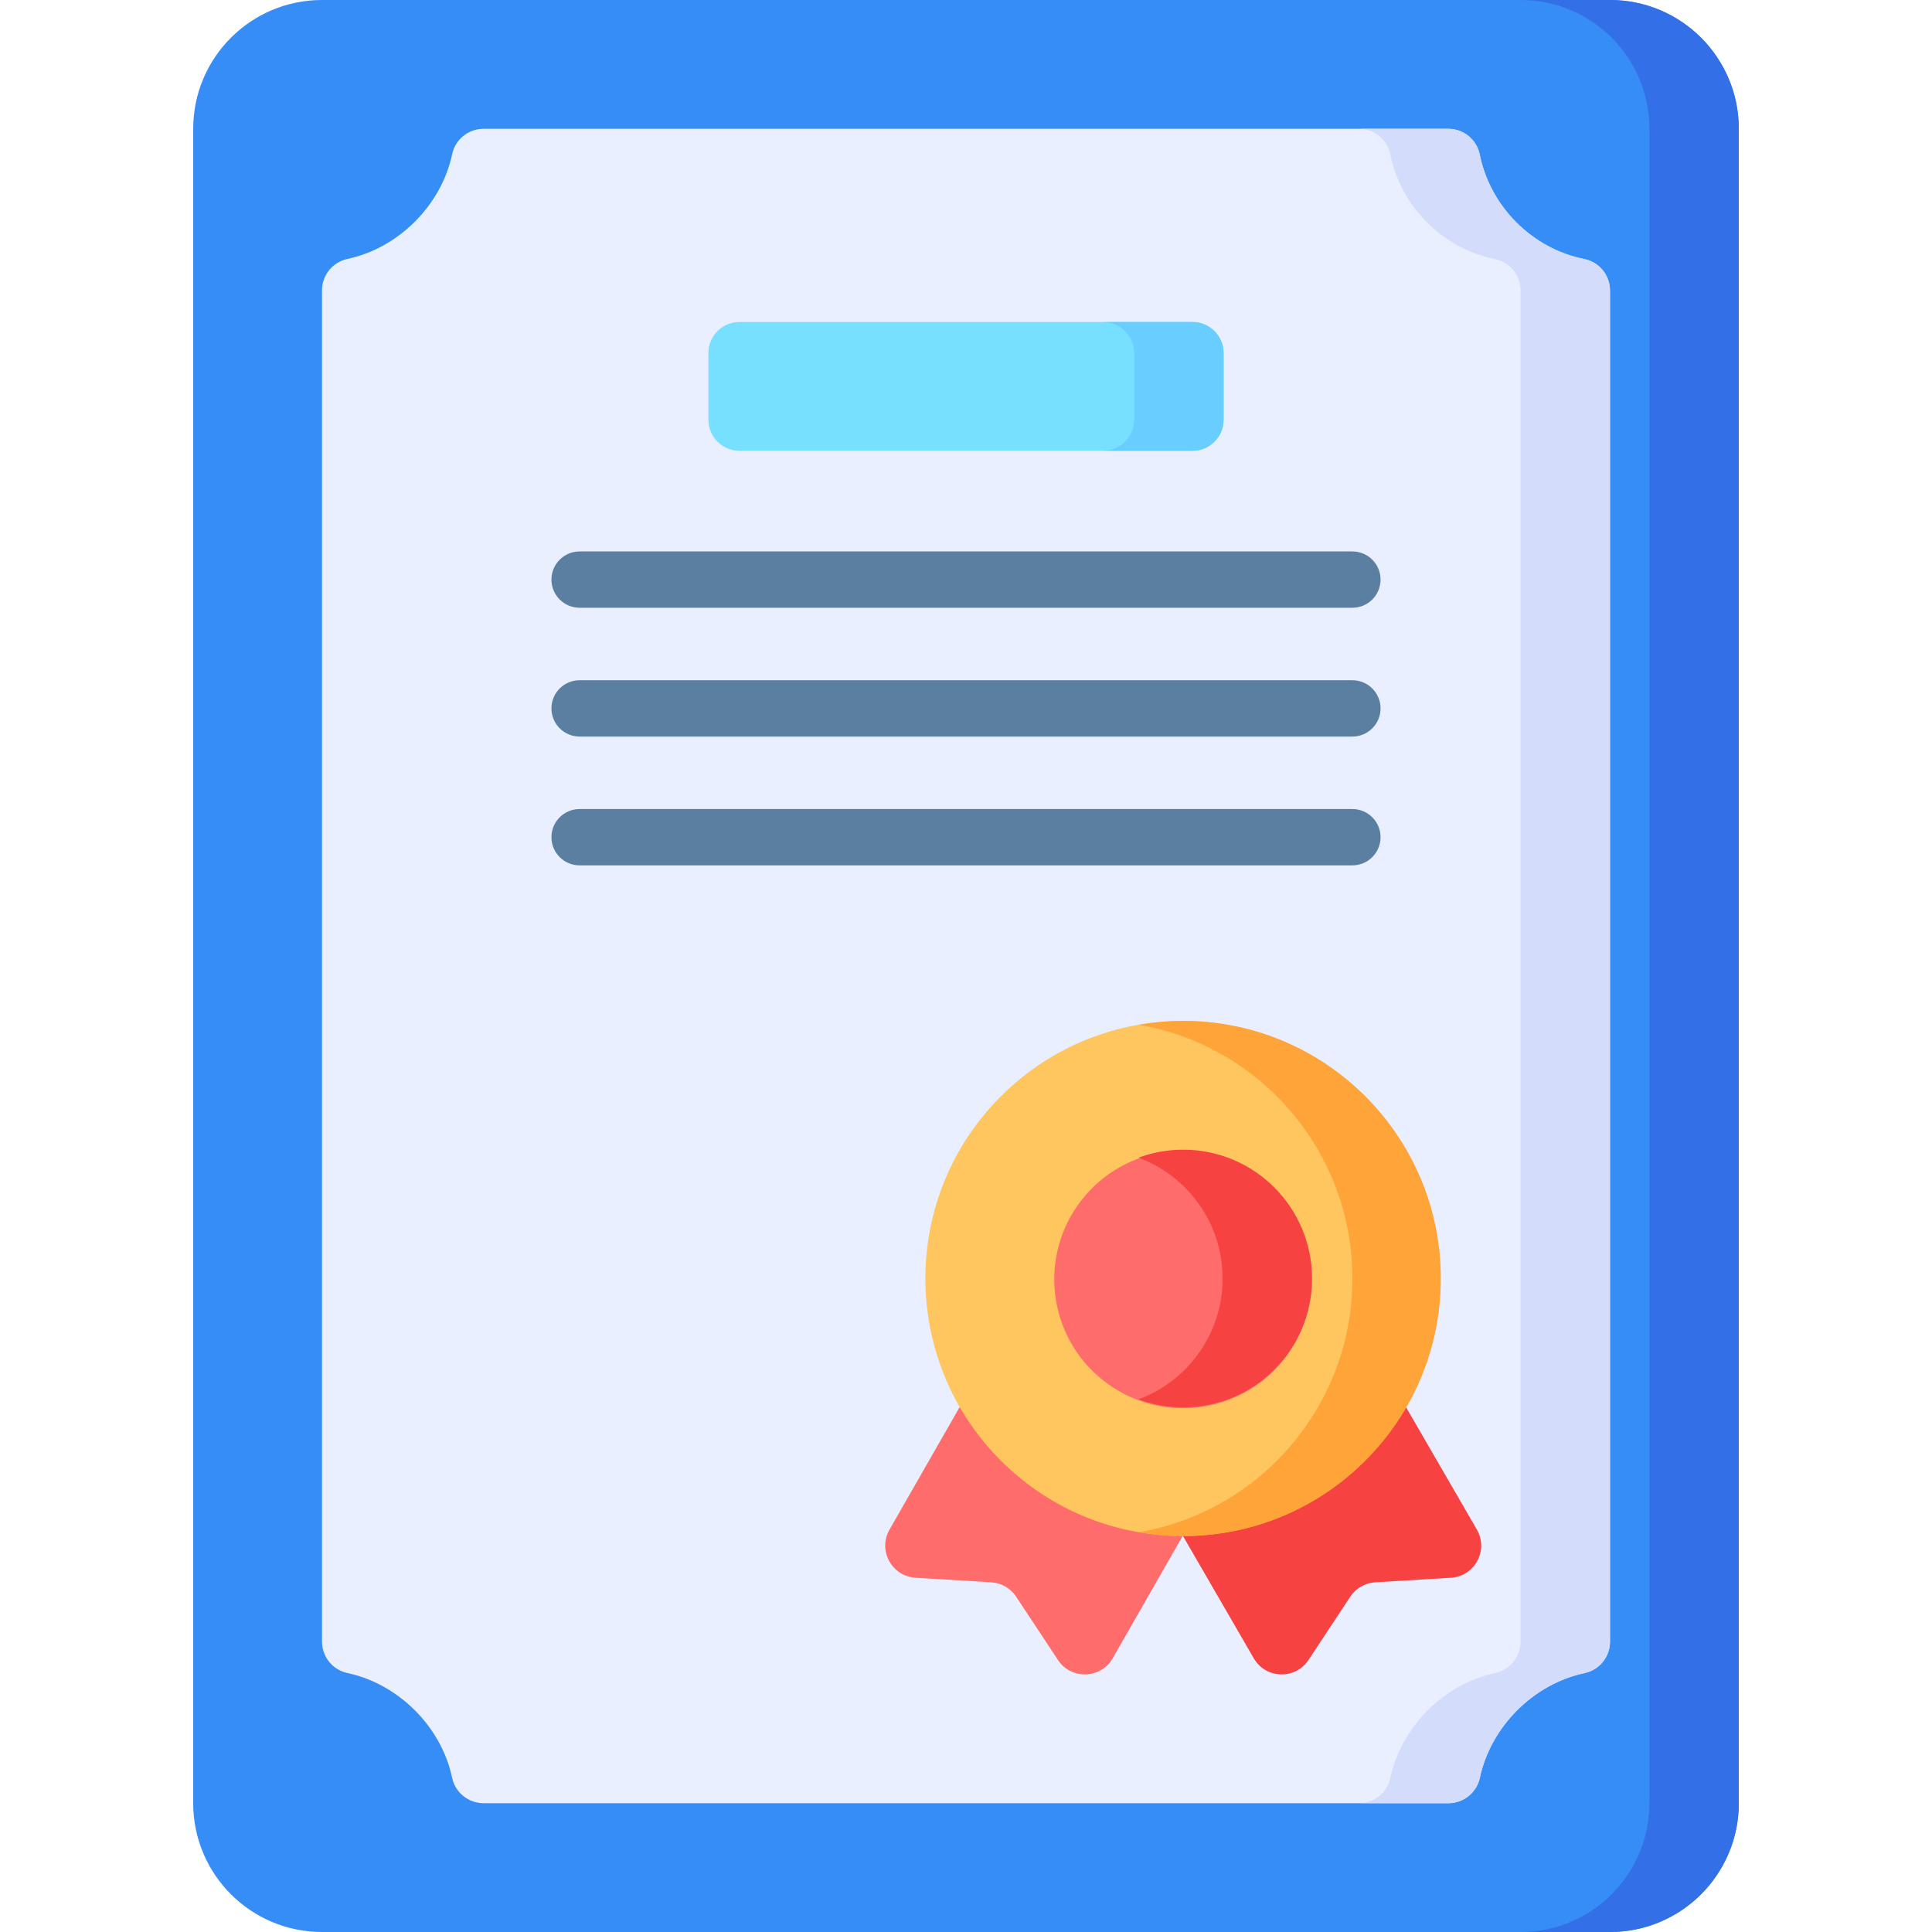
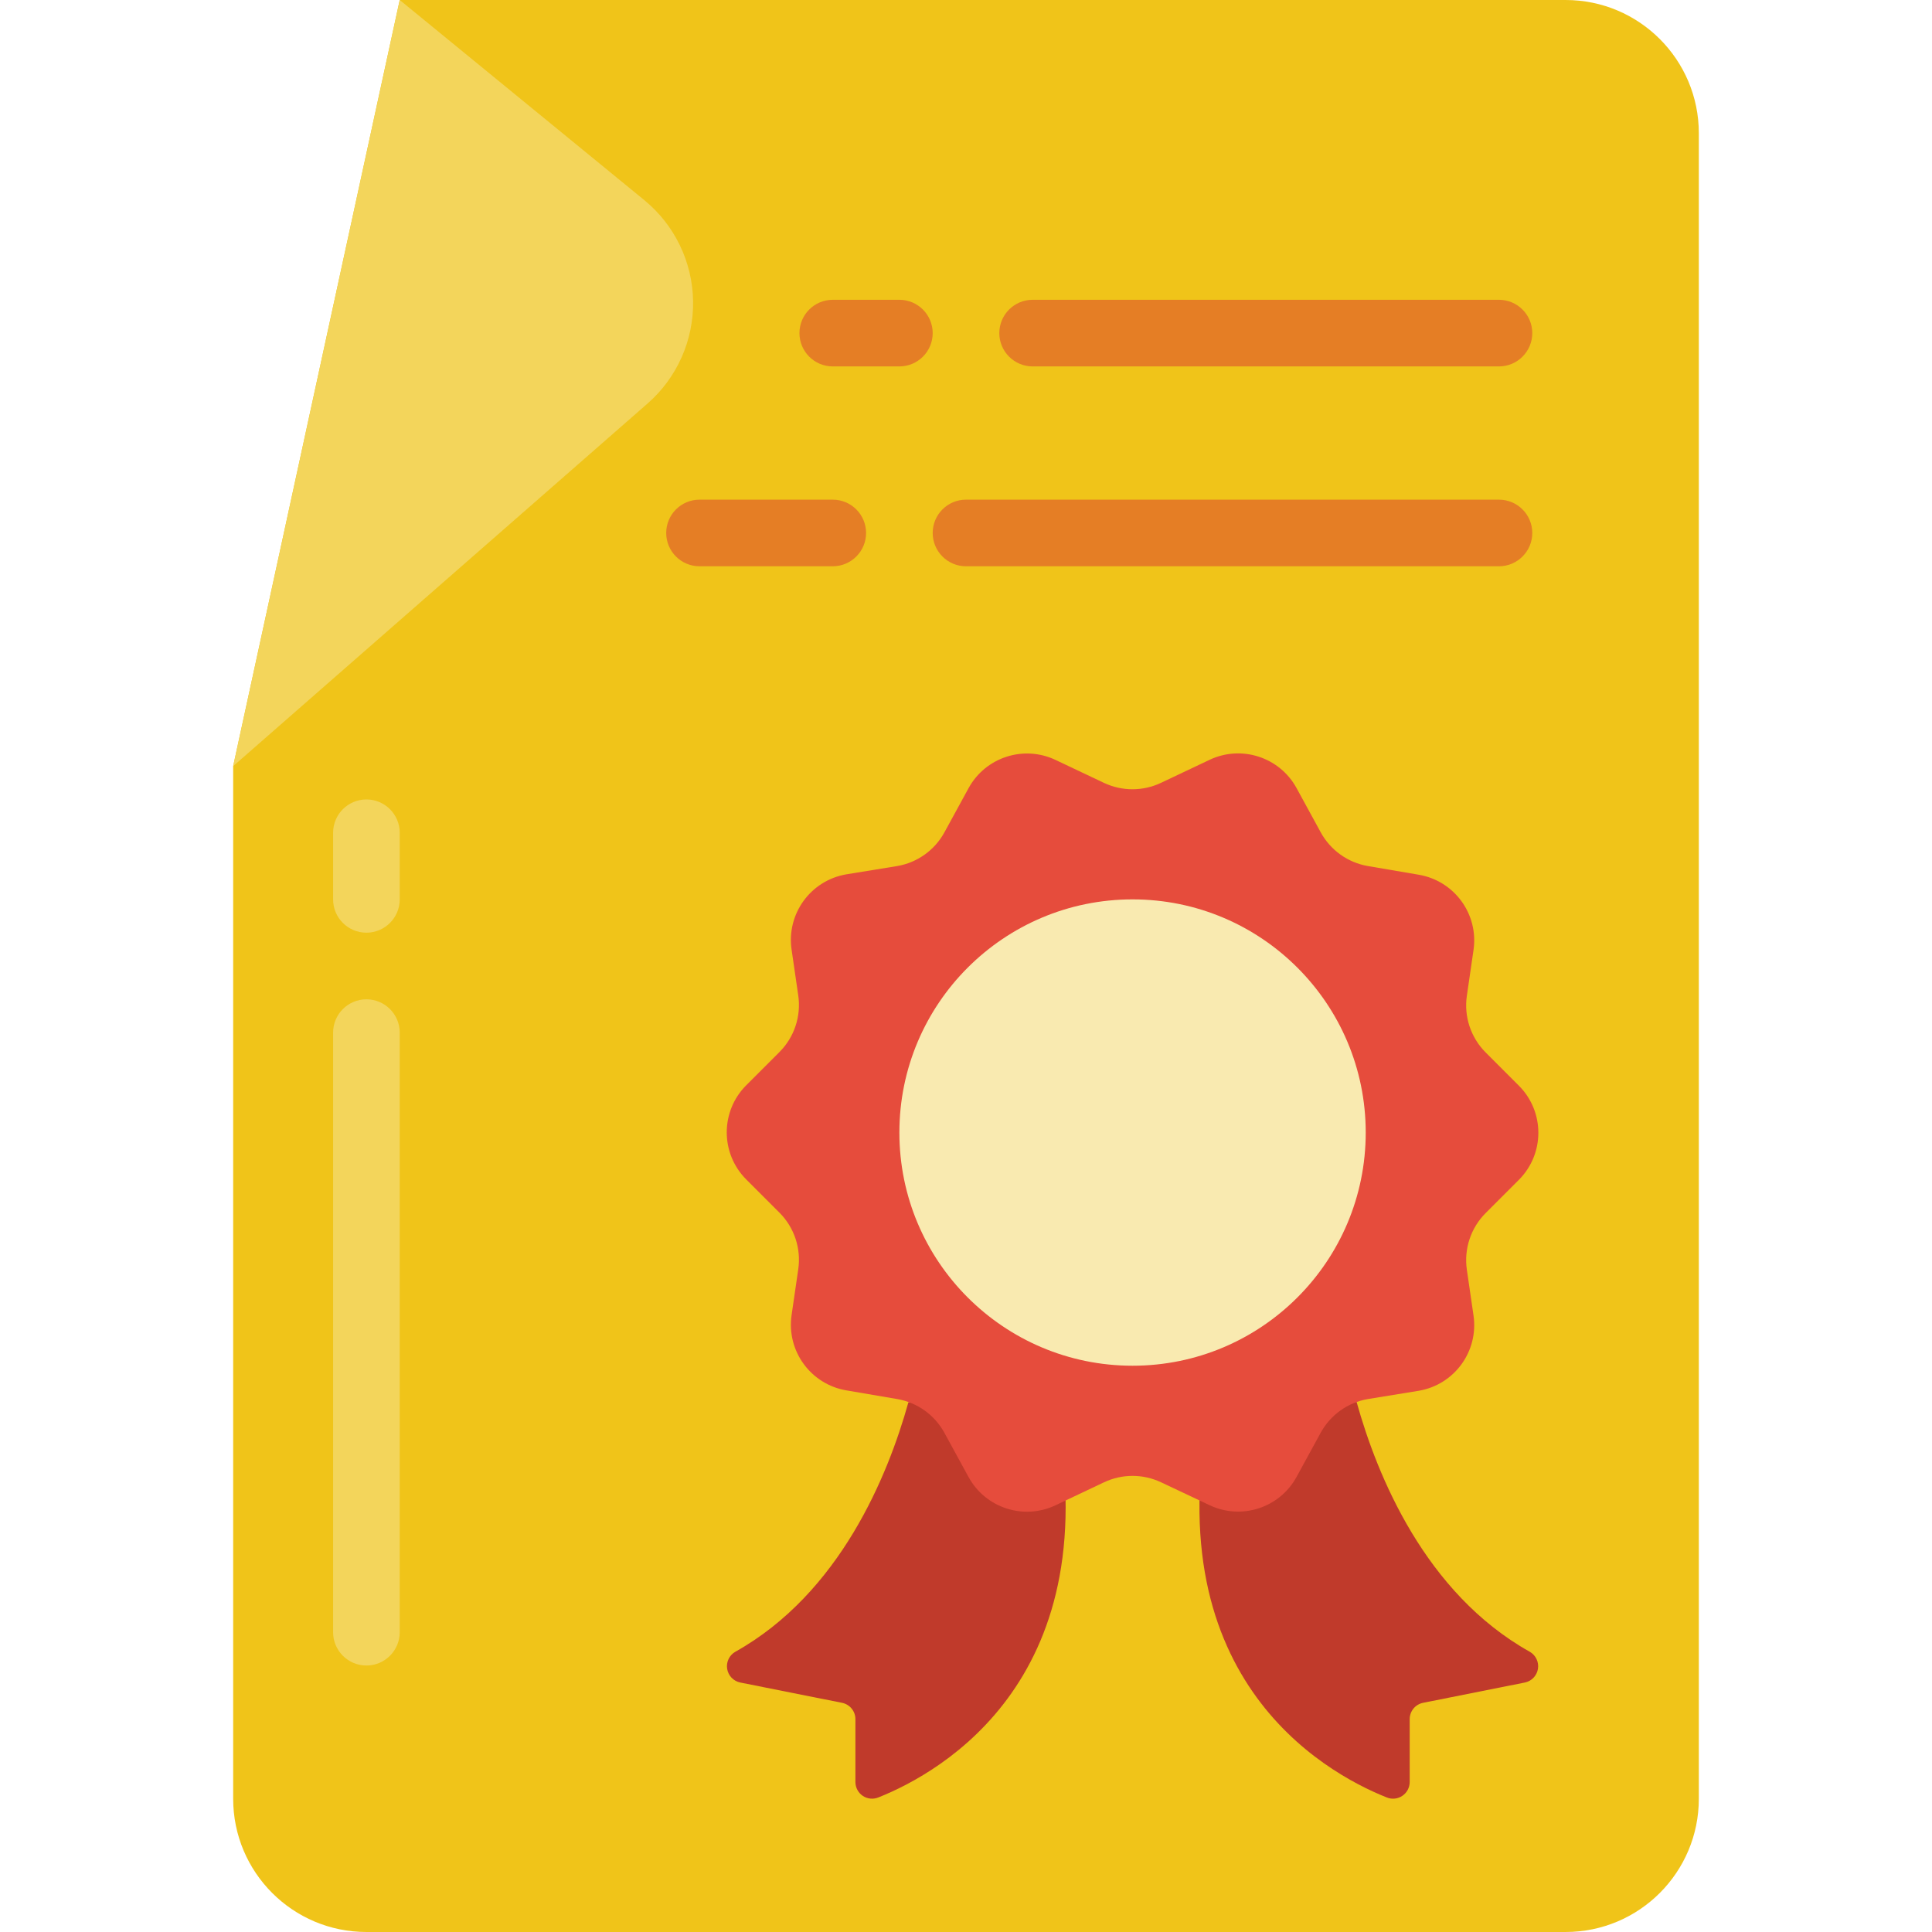
- <svg xmlns="http://www.w3.org/2000/svg" id="Layer_1" enable-background="new 0 0 497 497" height="60" viewBox="0 0 497 497" width="60">
-   <g>
-     <path d="m82.833 497h331.333c18.299 0 33.133-14.834 33.133-33.133v-430.734c.001-18.299-14.833-33.133-33.132-33.133h-331.334c-18.299 0-33.133 14.834-33.133 33.133v430.733c0 18.3 14.834 33.134 33.133 33.134z" fill="#368df6" />
-     <path d="m414.167 422.299v-347.55c0-3.92-2.743-7.329-6.586-8.1-13.516-2.711-24.236-13.567-26.928-26.908-.777-3.851-4.176-6.609-8.104-6.609h-248.148c-3.893 0-7.279 2.707-8.085 6.516-2.804 13.251-13.869 24.18-26.944 26.965-3.816.813-6.538 4.187-6.538 8.089v347.593c0 3.902 2.722 7.276 6.538 8.089 13.076 2.785 24.141 13.714 26.944 26.965.806 3.809 4.192 6.516 8.085 6.516h248.196c3.902 0 7.276-2.722 8.089-6.538 2.785-13.076 13.714-24.141 26.965-26.945 3.808-.804 6.516-4.19 6.516-8.083z" fill="#e9efff" />
-     <g>
-       <path d="m308.75 387.25-22.519 39.341c-3.078 5.333-10.693 5.562-14.086.424l-10.746-16.272c-1.437-2.176-3.814-3.548-6.417-3.704l-19.465-1.167c-6.147-.368-9.757-7.077-6.679-12.41l22.519-39.341z" fill="#ff6c6c" />
-       <path d="m299.75 387.25 22.772 39.341c3.078 5.333 10.693 5.562 14.086.424l10.746-16.272c1.437-2.176 3.814-3.548 6.417-3.704l19.465-1.167c6.147-.368 9.757-7.077 6.678-12.41l-22.772-39.341z" fill="#f74242" />
-       <ellipse cx="304.376" cy="328.888" fill="#ffc55e" rx="66.267" ry="66.267" transform="matrix(.707 -.707 .707 .707 -143.409 311.556)" />
-       <path d="m304.376 262.622c-3.879 0-7.675.352-11.371.992 31.177 5.395 54.895 32.556 54.895 65.275s-23.719 59.88-54.895 65.275c3.697.64 7.492.992 11.371.992 36.598 0 66.267-29.669 66.267-66.267 0-36.599-29.669-66.267-66.267-66.267z" fill="#ffa438" />
-       <ellipse cx="304.376" cy="328.888" fill="#ff6c6c" rx="33.133" ry="33.133" transform="matrix(.582 -.813 .813 .582 -140.198 385.157)" />
-       <path d="m304.376 295.755c-4.044 0-7.917.727-11.5 2.053 12.63 4.675 21.633 16.825 21.633 31.08s-9.003 26.405-21.633 31.08c3.583 1.326 7.456 2.053 11.5 2.053 18.299 0 33.133-14.834 33.133-33.133.001-18.299-14.834-33.133-33.133-33.133z" fill="#f74242" />
+ <svg xmlns="http://www.w3.org/2000/svg" height="60" viewBox="0 0 44 58" width="60">
+   <g id="Page-1" fill="none" fill-rule="evenodd">
+     <g id="089---Certificate" fill-rule="nonzero">
+       <path id="Shape" d="m44 14v-10c0-2.209-1.791-4-4-4h-35l-5 23v31c0 2.209 1.791 4 4 4h36c2.209 0 4-1.791 4-4z" fill="#f0c419" />
+       <path id="Shape" d="m5 0 7.341 6.007c.91.745 1.447 1.853 1.466 3.03.019 1.176-.48 2.302-1.366 3.076l-12.441 10.887z" fill="#f3d55b" />
+       <path id="Shape" d="m4 28c-.552 0-1-.448-1-1v-2c0-.552.448-1 1-1s1 .448 1 1v2c0 .552-.448 1-1 1z" fill="#f3d55b" />
+       <path id="Shape" d="m4 50c-.552 0-1-.448-1-1v-18c0-.552.448-1 1-1s1 .448 1 1v18c0 .552-.448 1-1 1z" fill="#f3d55b" />
+       <g fill="#e57e25">
+         <path id="Shape" d="m20 11h-2c-.552 0-1-.448-1-1 0-.552.448-1 1-1h2c.552 0 1 .448 1 1 0 .552-.448 1-1 1z" />
+         <path id="Shape" d="m38 11h-14c-.552 0-1-.448-1-1 0-.552.448-1 1-1h14c.552 0 1 .448 1 1 0 .552-.448 1-1 1z" />
+         <path id="Shape" d="m18 17h-4c-.552 0-1-.448-1-1s.448-1 1-1h4c.552 0 1 .448 1 1s-.448 1-1 1z" />
+         <path id="Shape" d="m38 17h-16c-.552 0-1-.448-1-1s.448-1 1-1h16c.552 0 1 .448 1 1s-.448 1-1 1z" />
+       </g>
+       <path id="Shape" d="m24.645 42.074c1.71 8.262-3.365 11.126-5.275 11.886-.154.063-.329.046-.467-.046-.138-.092-.222-.247-.223-.414v-1.89c0-.238-.167-.442-.4-.49l-3.06-.61c-.202-.043-.357-.205-.39-.409-.033-.204.062-.407.24-.511 3.15-1.76 4.59-5.3 5.2-7.49z" fill="#c03a2b" />
+       <path id="Shape" d="m33.73 42.09v.01c.61 2.19 2.05 5.73 5.2 7.49.178.105.273.308.24.511-.033.204-.188.366-.39.409l-3.06.61c-.233.048-.4.252-.4.49v1.89c-.001.166-.084.321-.223.414-.138.092-.314.11-.467.046-1.926-.766-7.069-3.672-5.231-12.091z" fill="#c03a2b" />
+       <path id="Shape" d="m27.857 23.5 1.454-.689c.958-.454 2.103-.083 2.612.847l.725 1.327c.293.538.816.912 1.42 1.015l1.524.26c1.071.182 1.801 1.185 1.644 2.26l-.2 1.374c-.091.624.118 1.254.563 1.7l1 1c.778.781.778 2.043 0 2.824l-1 1c-.445.446-.654 1.076-.563 1.7l.2 1.374c.157 1.075-.573 2.078-1.644 2.26l-1.524.248c-.603.102-1.126.475-1.42 1.012l-.725 1.327c-.509.93-1.654 1.301-2.612.847l-1.454-.686c-.542-.257-1.172-.257-1.714 0l-1.454.689c-.958.454-2.103.083-2.612-.847l-.725-1.327c-.293-.538-.816-.912-1.42-1.015l-1.524-.26c-1.071-.182-1.801-1.185-1.644-2.26l.2-1.374c.091-.624-.118-1.254-.563-1.7l-1-1c-.778-.781-.778-2.043 0-2.824l1-1c.445-.446.654-1.076.563-1.7l-.2-1.374c-.157-1.075.573-2.078 1.644-2.26l1.524-.248c.603-.102 1.126-.475 1.42-1.012l.725-1.327c.509-.93 1.654-1.301 2.612-.847l1.454.689c.543.256 1.172.255 1.714-.003z" fill="#e64c3c" />
+       <circle id="Oval" cx="27" cy="34" fill="#f9eab0" r="7" />
    </g>
-     <path d="m306.767 82.833h-116.534c-4.418 0-8 3.582-8 8v17.133c0 4.418 3.582 8 8 8h116.533c4.418 0 8-3.582 8-8v-17.133c.001-4.418-3.581-8-7.999-8z" fill="#77dfff" />
-     <g>
-       <g>
-         <path d="m347.9 156.344h-198.8c-4.001 0-7.244-3.243-7.244-7.244s3.243-7.244 7.244-7.244h198.8c4.001 0 7.244 3.243 7.244 7.244s-3.244 7.244-7.244 7.244z" fill="#5b7fa0" />
-       </g>
-     </g>
-     <g>
-       <g>
-         <path d="m347.9 189.477h-198.8c-4.001 0-7.244-3.243-7.244-7.244s3.243-7.244 7.244-7.244h198.8c4.001 0 7.244 3.243 7.244 7.244s-3.244 7.244-7.244 7.244z" fill="#5b7fa0" />
-       </g>
-     </g>
-     <g>
-       <path d="m347.9 222.61h-198.8c-4.001 0-7.244-3.243-7.244-7.244s3.243-7.244 7.244-7.244h198.8c4.001 0 7.244 3.243 7.244 7.244s-3.244 7.244-7.244 7.244z" fill="#5b7fa0" />
-     </g>
-     <path d="m414.167 0h-23c18.299 0 33.133 14.834 33.133 33.133v430.733c0 18.299-14.834 33.133-33.133 33.133h23c18.299 0 33.133-14.834 33.133-33.133v-430.733c0-18.299-14.834-33.133-33.133-33.133z" fill="#336fe7" />
-     <path d="m407.58 66.649c-13.516-2.711-24.236-13.567-26.928-26.908-.777-3.851-4.176-6.608-8.104-6.608h-23c3.928 0 7.327 2.758 8.104 6.608 2.692 13.34 13.413 24.196 26.929 26.908 3.843.771 6.586 4.18 6.586 8.1v347.55c0 3.893-2.707 7.279-6.516 8.085-13.251 2.804-24.18 13.869-26.965 26.945-.813 3.816-4.187 6.538-8.089 6.538h23c3.902 0 7.276-2.722 8.089-6.538 2.785-13.076 13.714-24.141 26.965-26.945 3.809-.806 6.516-4.192 6.516-8.085v-347.55c0-3.919-2.743-7.329-6.587-8.1z" fill="#d3dcfb" />
-     <path d="m306.767 82.833h-23c4.418 0 8 3.582 8 8v17.133c0 4.418-3.582 8-8 8h23c4.418 0 8-3.582 8-8v-17.133c0-4.418-3.582-8-8-8z" fill="#69cdff" />
  </g>
</svg>
